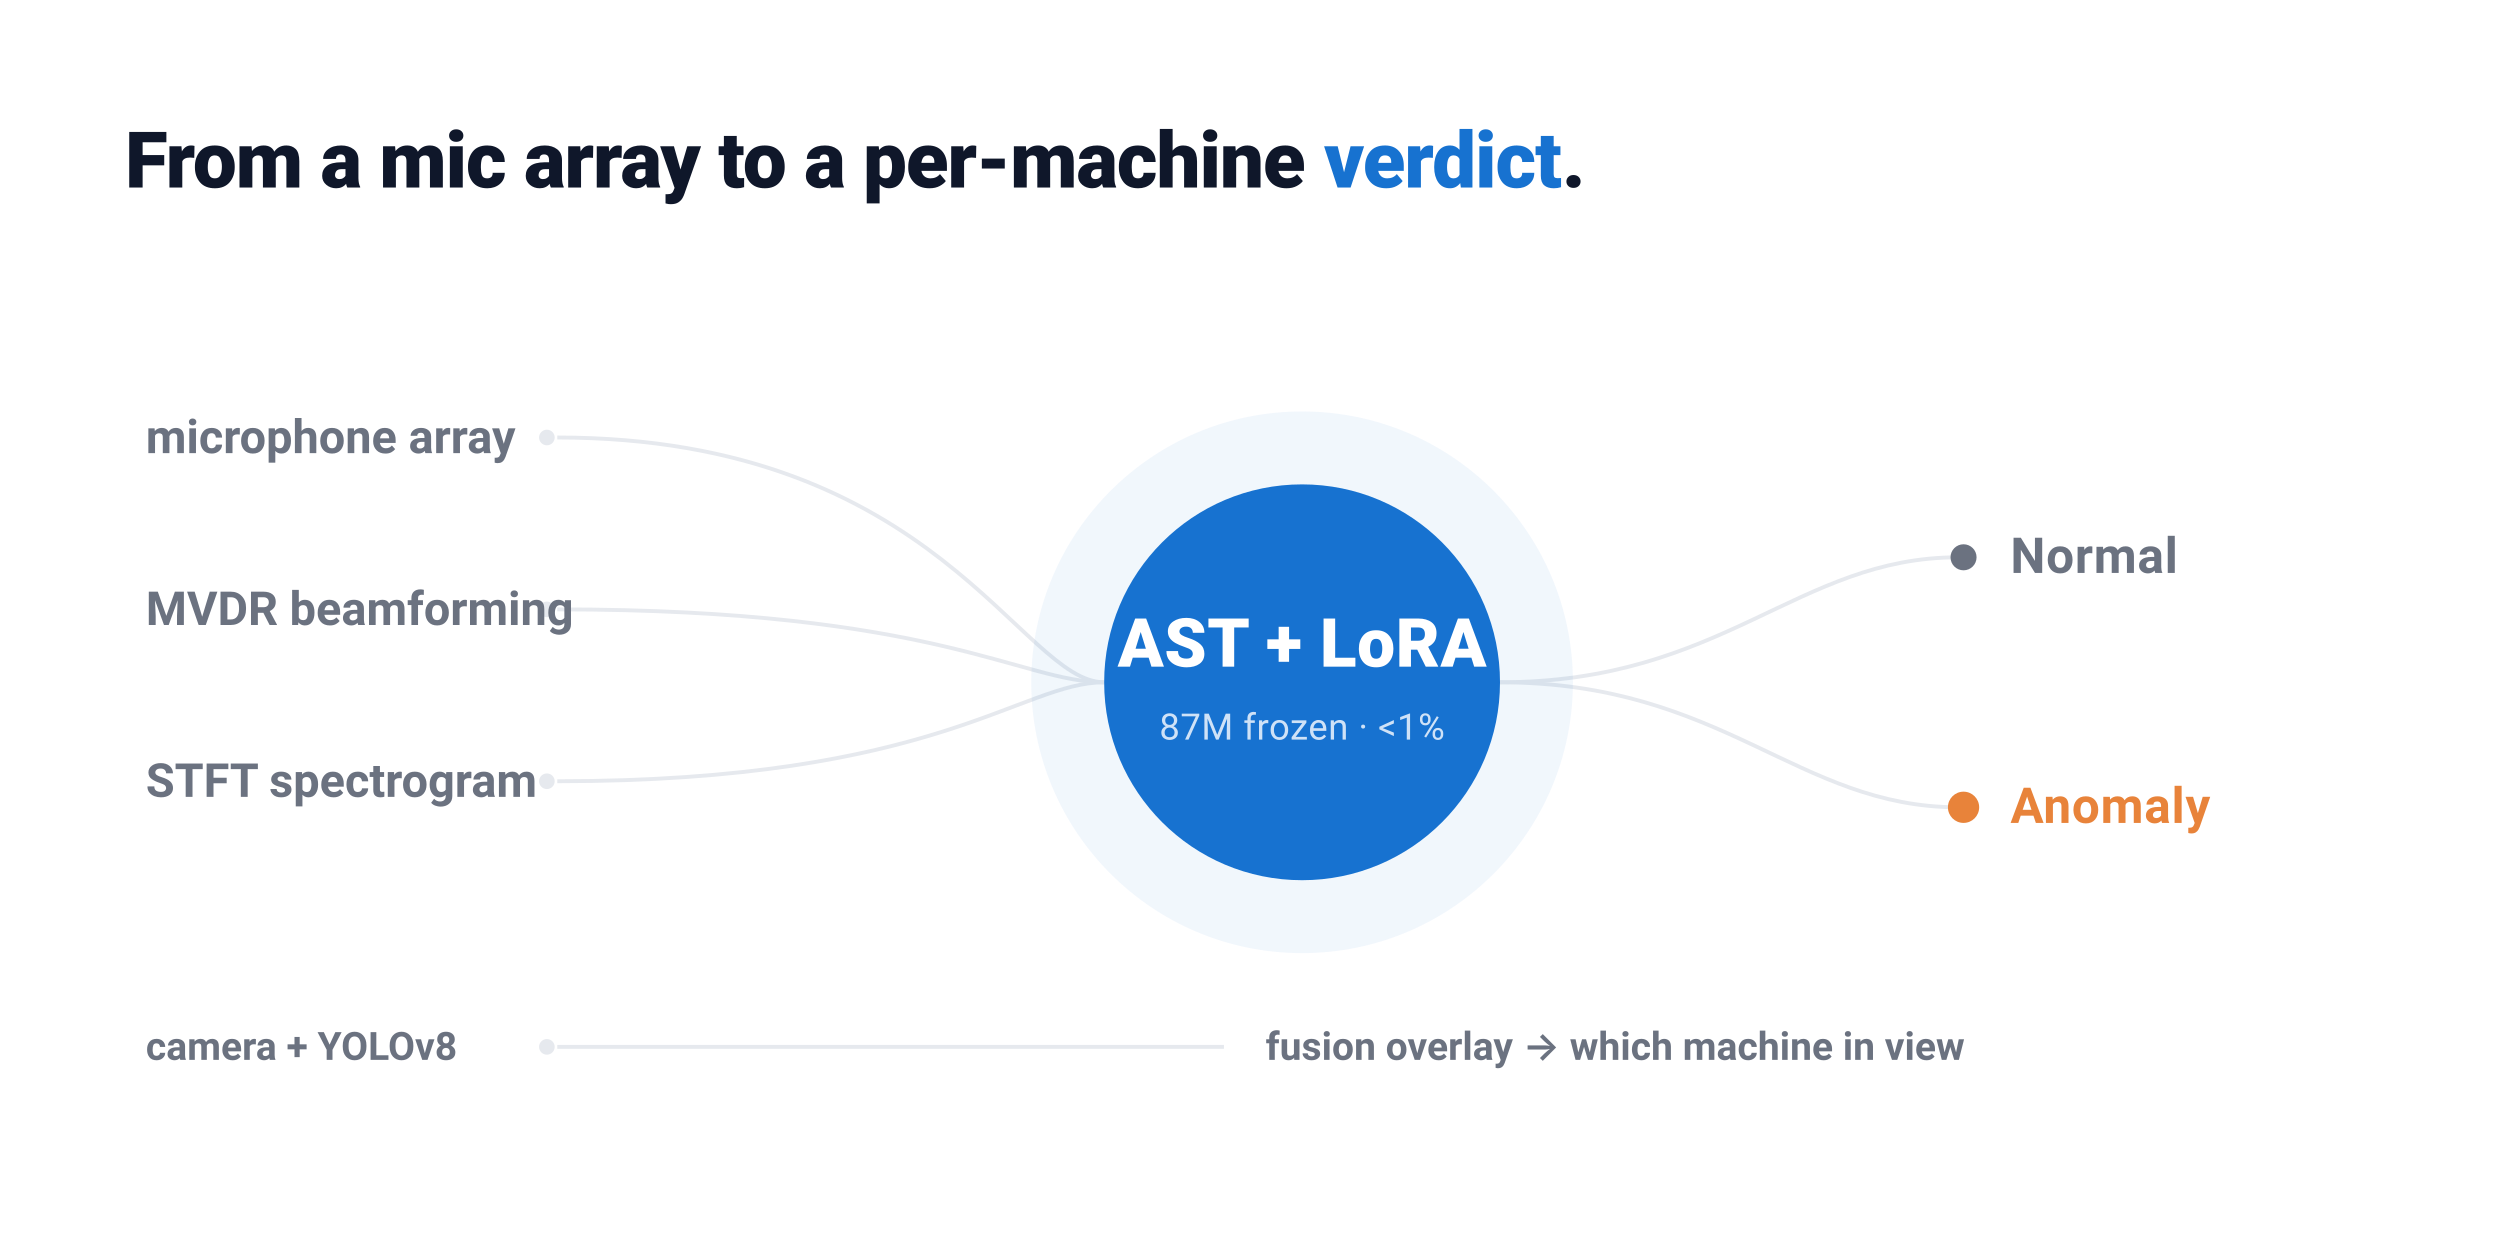
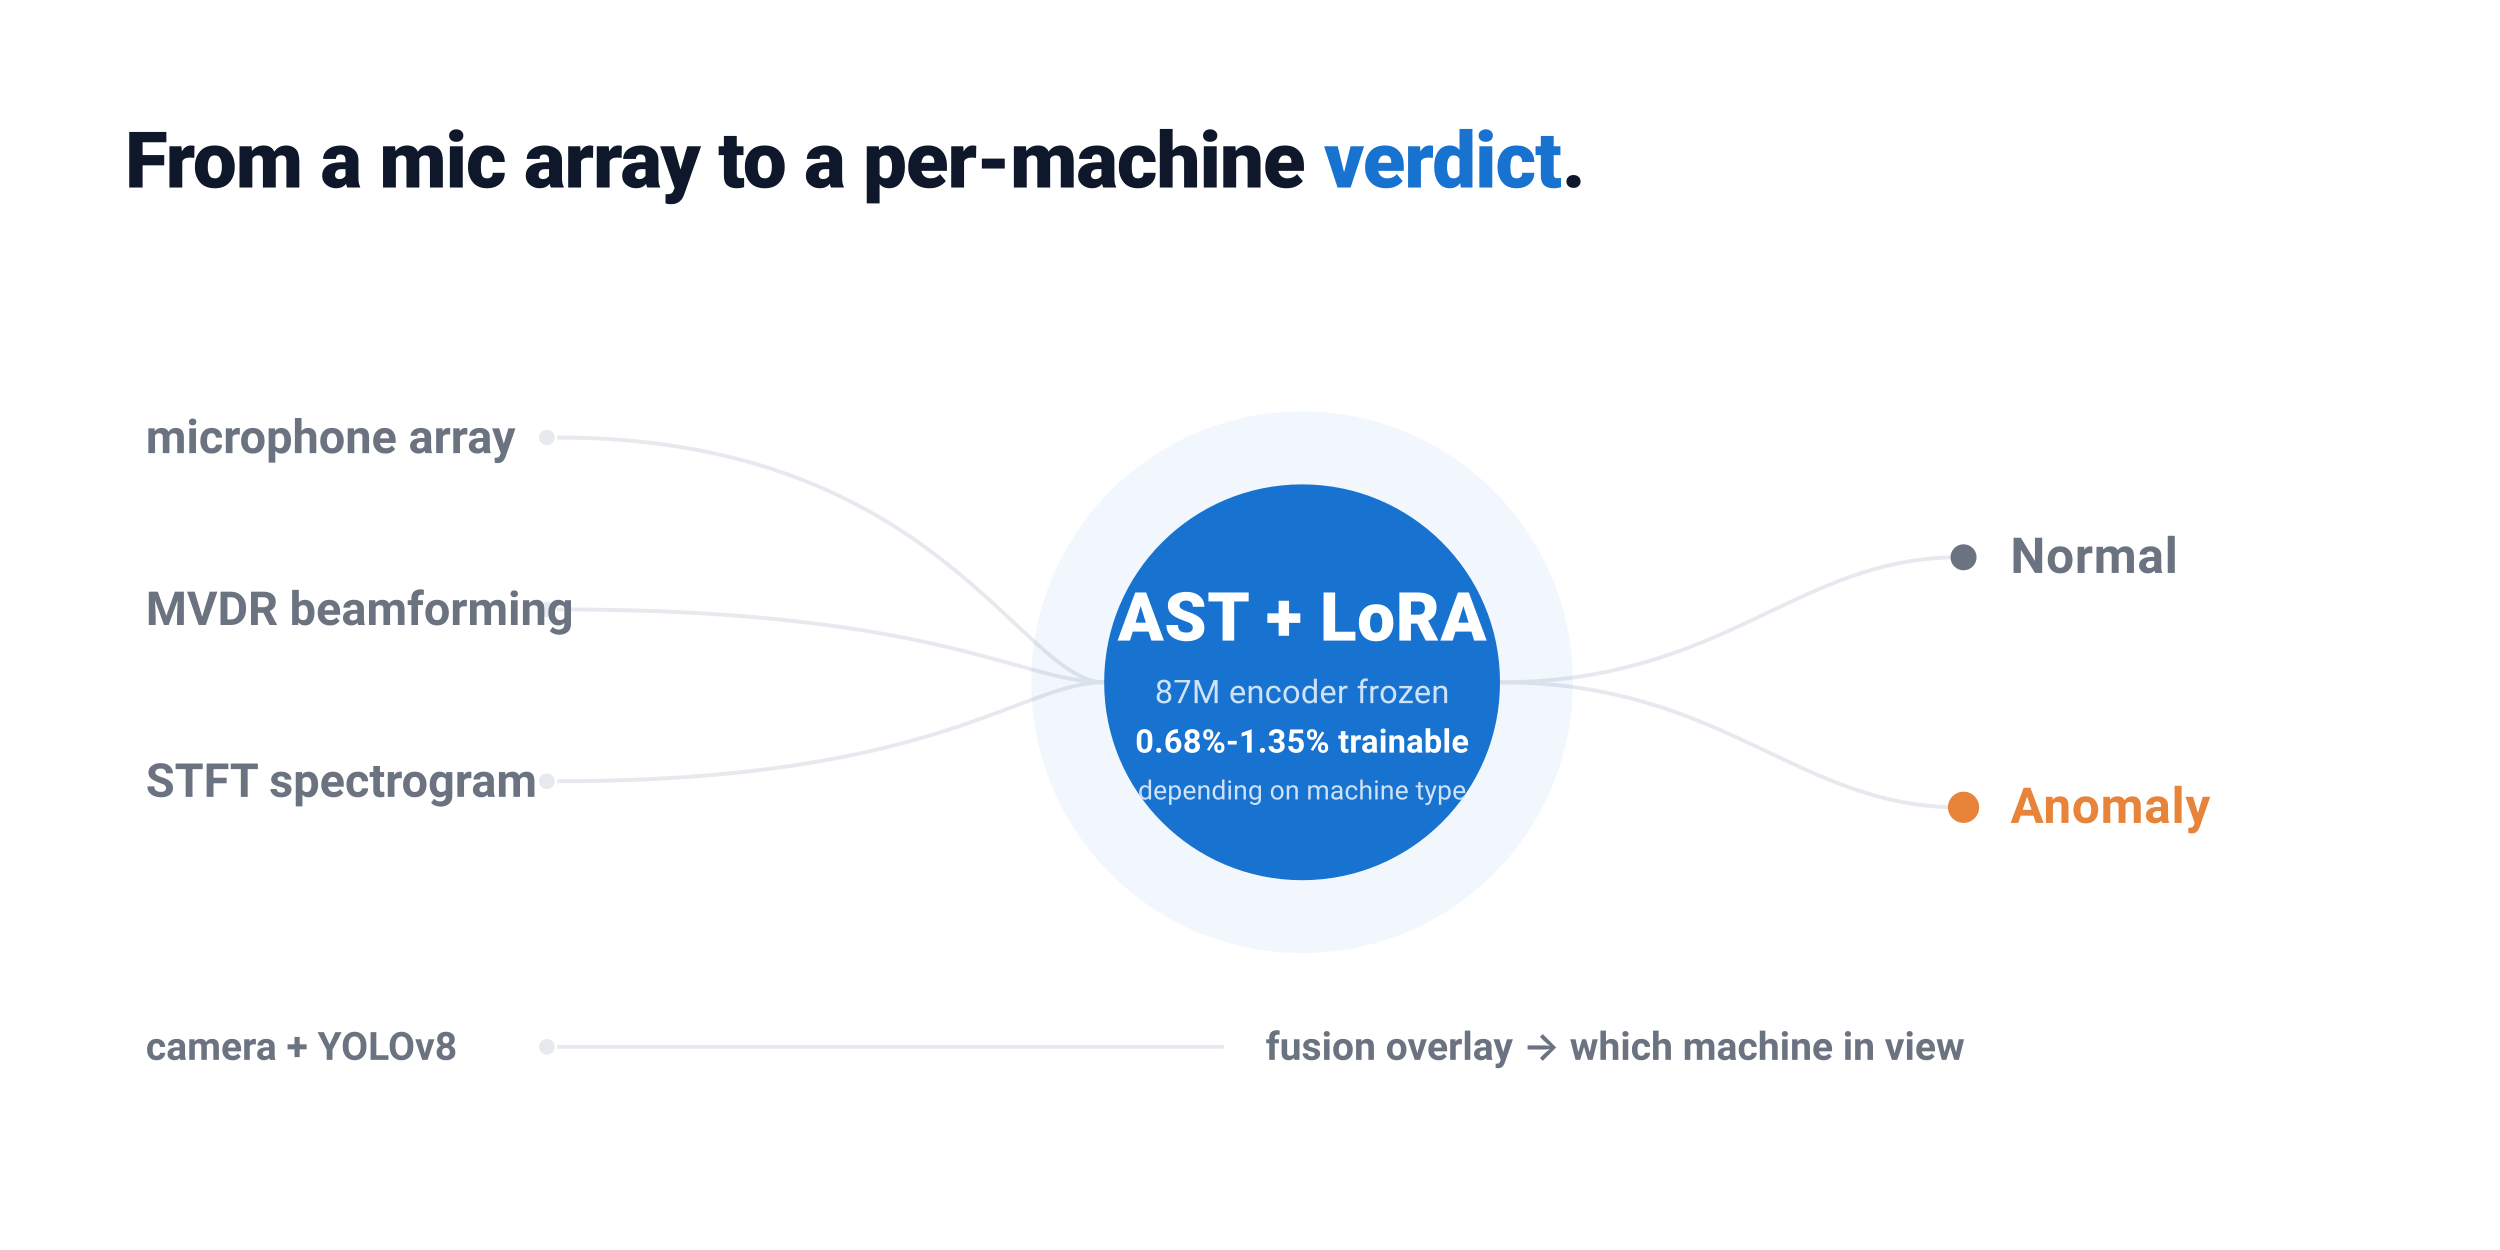
<svg xmlns="http://www.w3.org/2000/svg" viewBox="0 0 960 480" font-family="ui-sans-serif, system-ui, -apple-system, 'Segoe UI', Roboto, sans-serif">
  <rect width="960" height="480" fill="#ffffff" />
  <text x="48" y="72" font-size="30" font-weight="800" fill="#0f172a" letter-spacing="-0.4">From a mic array to a per-machine <tspan fill="#1772d0">verdict</tspan>.</text>
  <g stroke="#e6e9ee" stroke-width="1.5" fill="none">
    <path d="M214 168 C 360 168, 392 262, 424 262" />
    <path d="M214 234 C 360 234, 392 262, 424 262" />
    <path d="M214 300 C 360 300, 392 262, 424 262" />
  </g>
  <g fill="#e6e9ee">
    <circle cx="210" cy="168" r="3" />
    <circle cx="210" cy="234" r="3" />
    <circle cx="210" cy="300" r="3" />
  </g>
  <text x="56" y="174" font-size="18" font-weight="600" fill="#6b7280">microphone array</text>
  <text x="56" y="240" font-size="18" font-weight="600" fill="#6b7280">MVDR beamforming</text>
  <text x="56" y="306" font-size="18" font-weight="600" fill="#6b7280">STFT spectrogram</text>
  <g stroke="#e6e9ee" stroke-width="1.5" fill="none">
    <path d="M576 262 C 662 262, 690 214, 752 214" />
    <path d="M576 262 C 662 262, 690 310, 752 310" />
  </g>
  <circle cx="500" cy="262" r="104" fill="#1772d0" opacity="0.06" />
  <circle cx="500" cy="262" r="76" fill="#1772d0" />
-   <text x="500" y="256" text-anchor="middle" font-size="26" font-weight="800" letter-spacing="0.2" fill="#ffffff">AST + LoRA</text>
-   <text x="500" y="284" text-anchor="middle" font-size="14" letter-spacing="0.2" fill="#cfe2f7">87M frozen · &lt;1%</text>
+   <text x="500" y="246" text-anchor="middle" font-size="26" font-weight="800" letter-spacing="0.2" fill="#ffffff">AST + LoRA</text>
+   <text x="500" y="270" text-anchor="middle" font-size="12.5" letter-spacing="0.1" fill="#cfe2f7">87M encoder frozen</text>
+   <text x="500" y="289" text-anchor="middle" font-size="12.5" font-weight="700" letter-spacing="0.1" fill="#ffffff">0.68%-1.35% trainable</text>
+   <text x="500" y="307" text-anchor="middle" font-size="10.2" letter-spacing="0.05" fill="#cfe2f7">depending on machine type</text>
  <circle cx="754" cy="214" r="5" fill="#6b7280" />
  <text x="772" y="220" font-size="19" font-weight="600" fill="#6b7280" letter-spacing="0.3">Normal</text>
  <circle cx="754" cy="310" r="6" fill="#e8833a" />
  <text x="772" y="316" font-size="19" font-weight="700" fill="#e8833a" letter-spacing="0.3">Anomaly</text>
  <path d="M214 402 L 470 402" stroke="#e6e9ee" stroke-width="1.5" fill="none" />
  <circle cx="210" cy="402" r="3" fill="#e6e9ee" />
  <text x="56" y="407" font-size="15" font-weight="600" fill="#6b7280">camera + YOLOv8</text>
  <text x="486" y="407" font-size="15" font-weight="600" fill="#6b7280">fusion overlay → which machine in view</text>
</svg>
